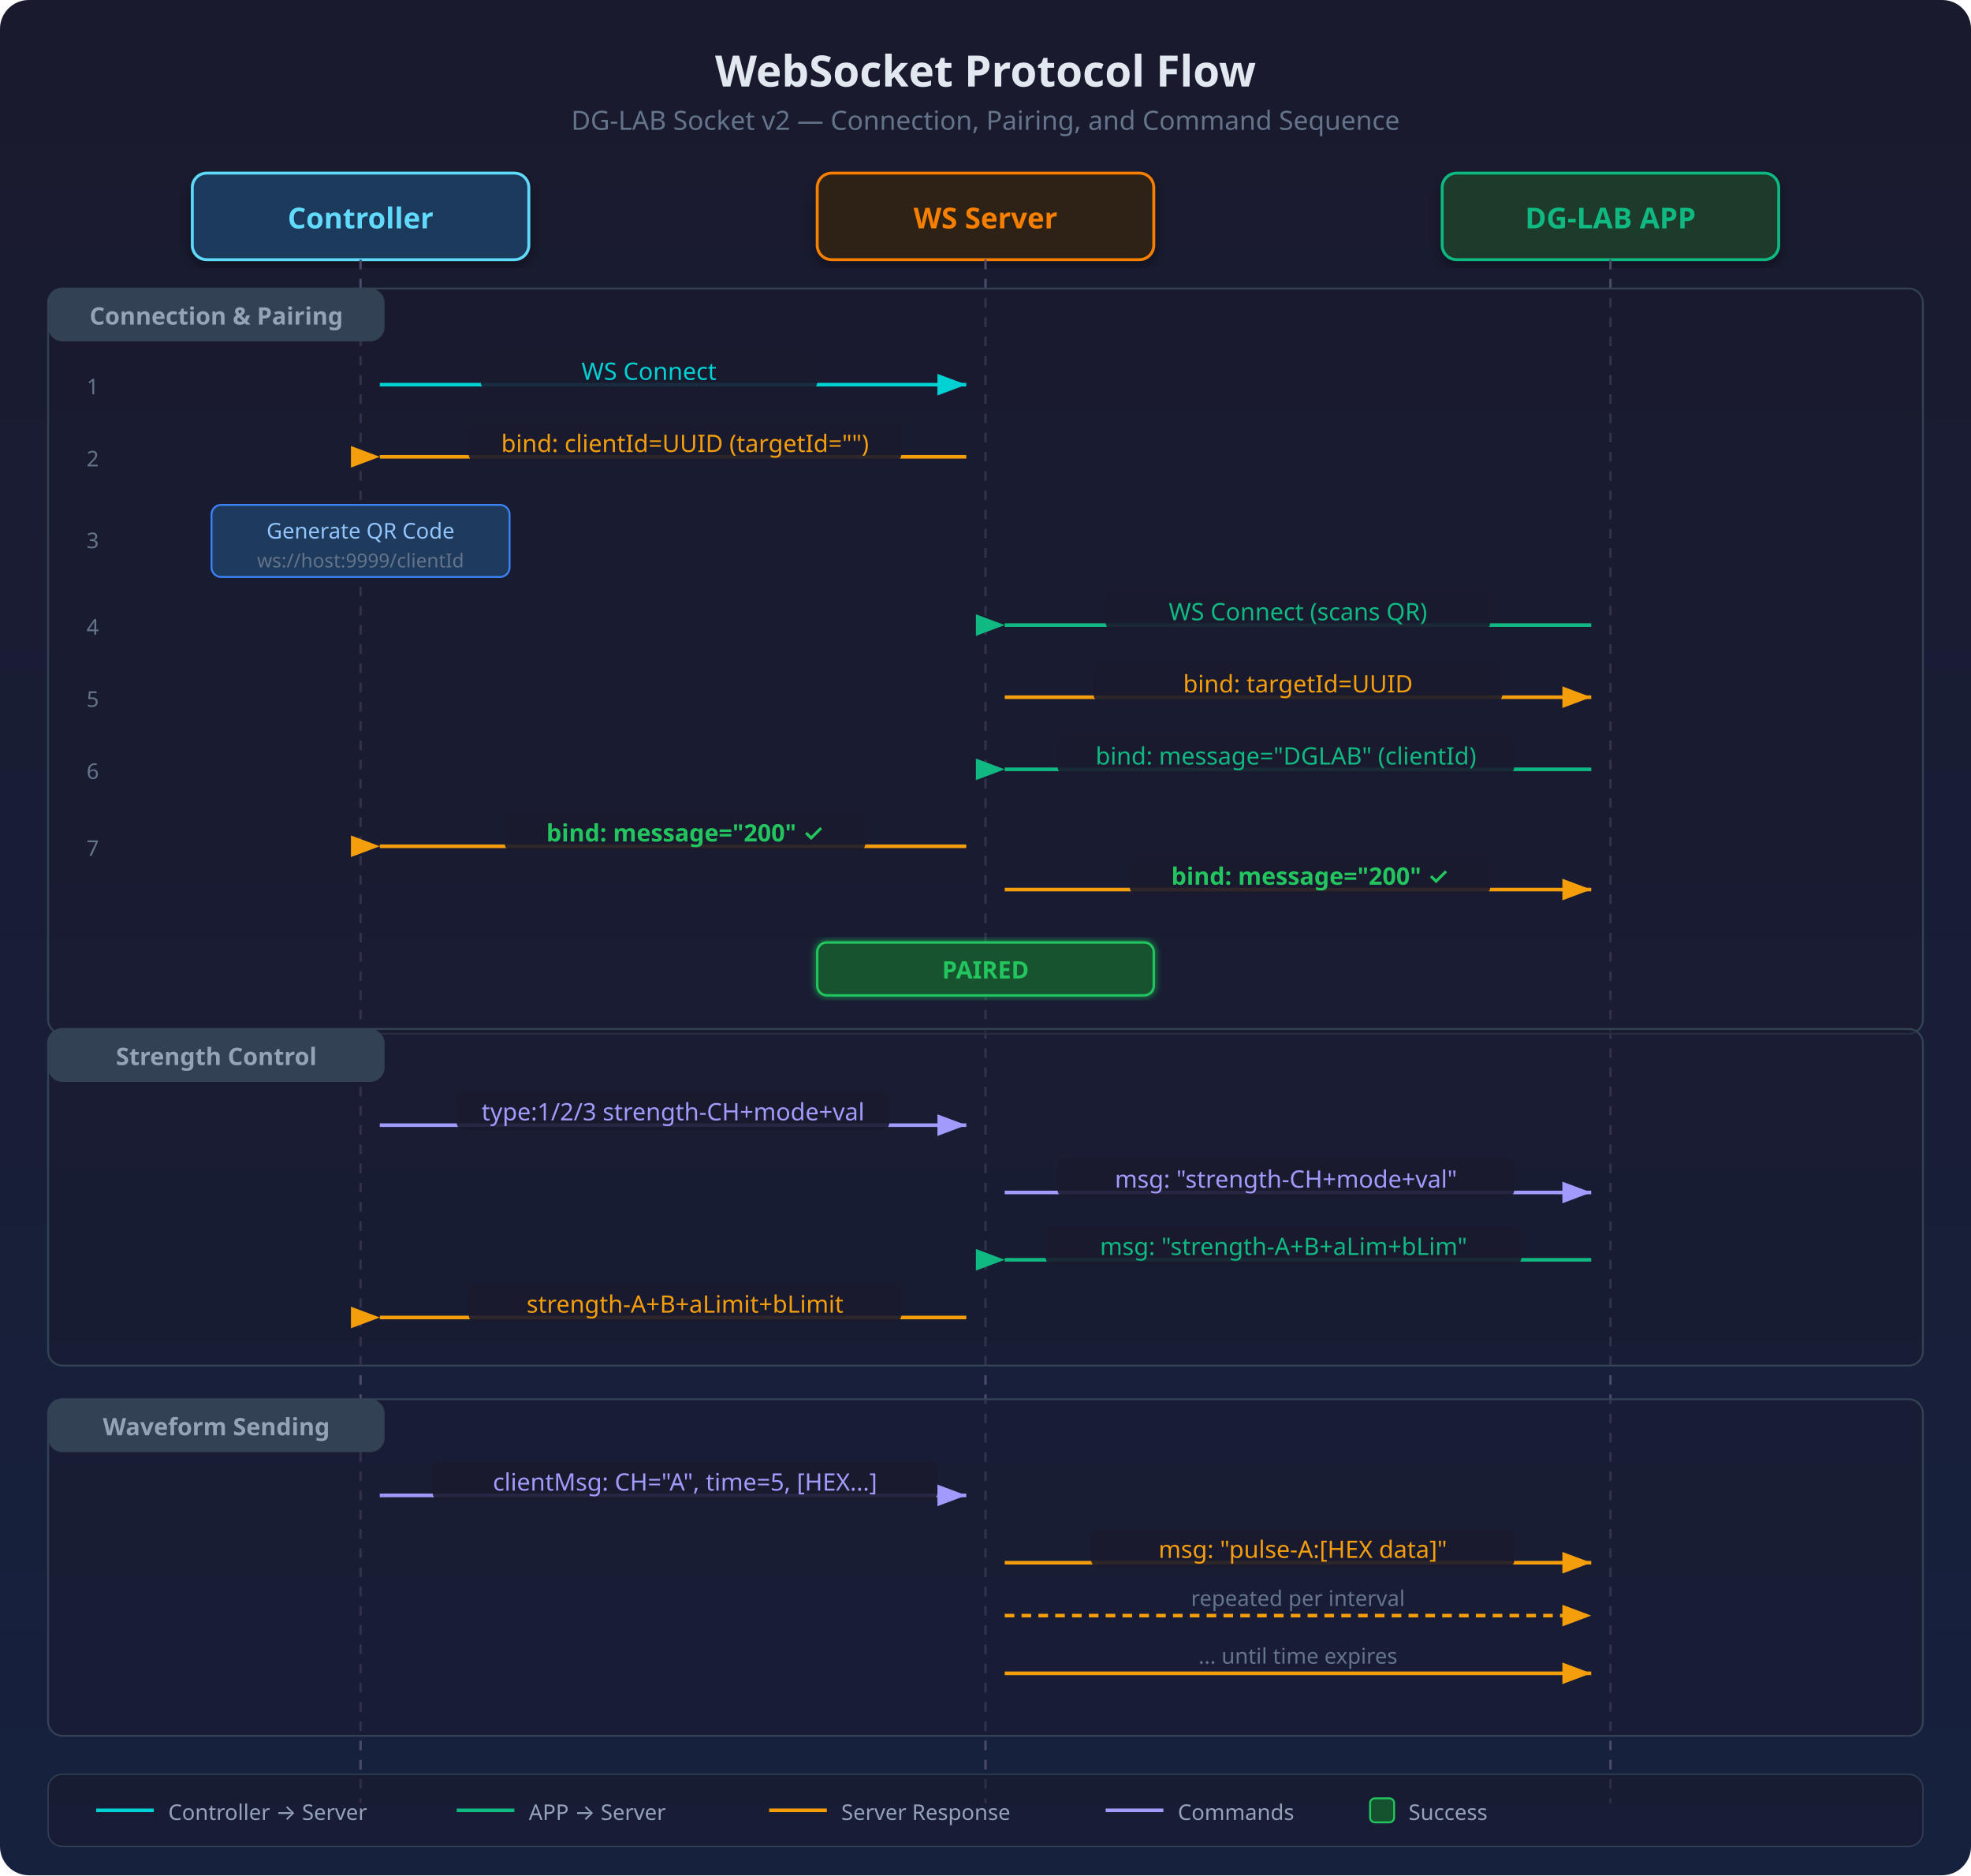
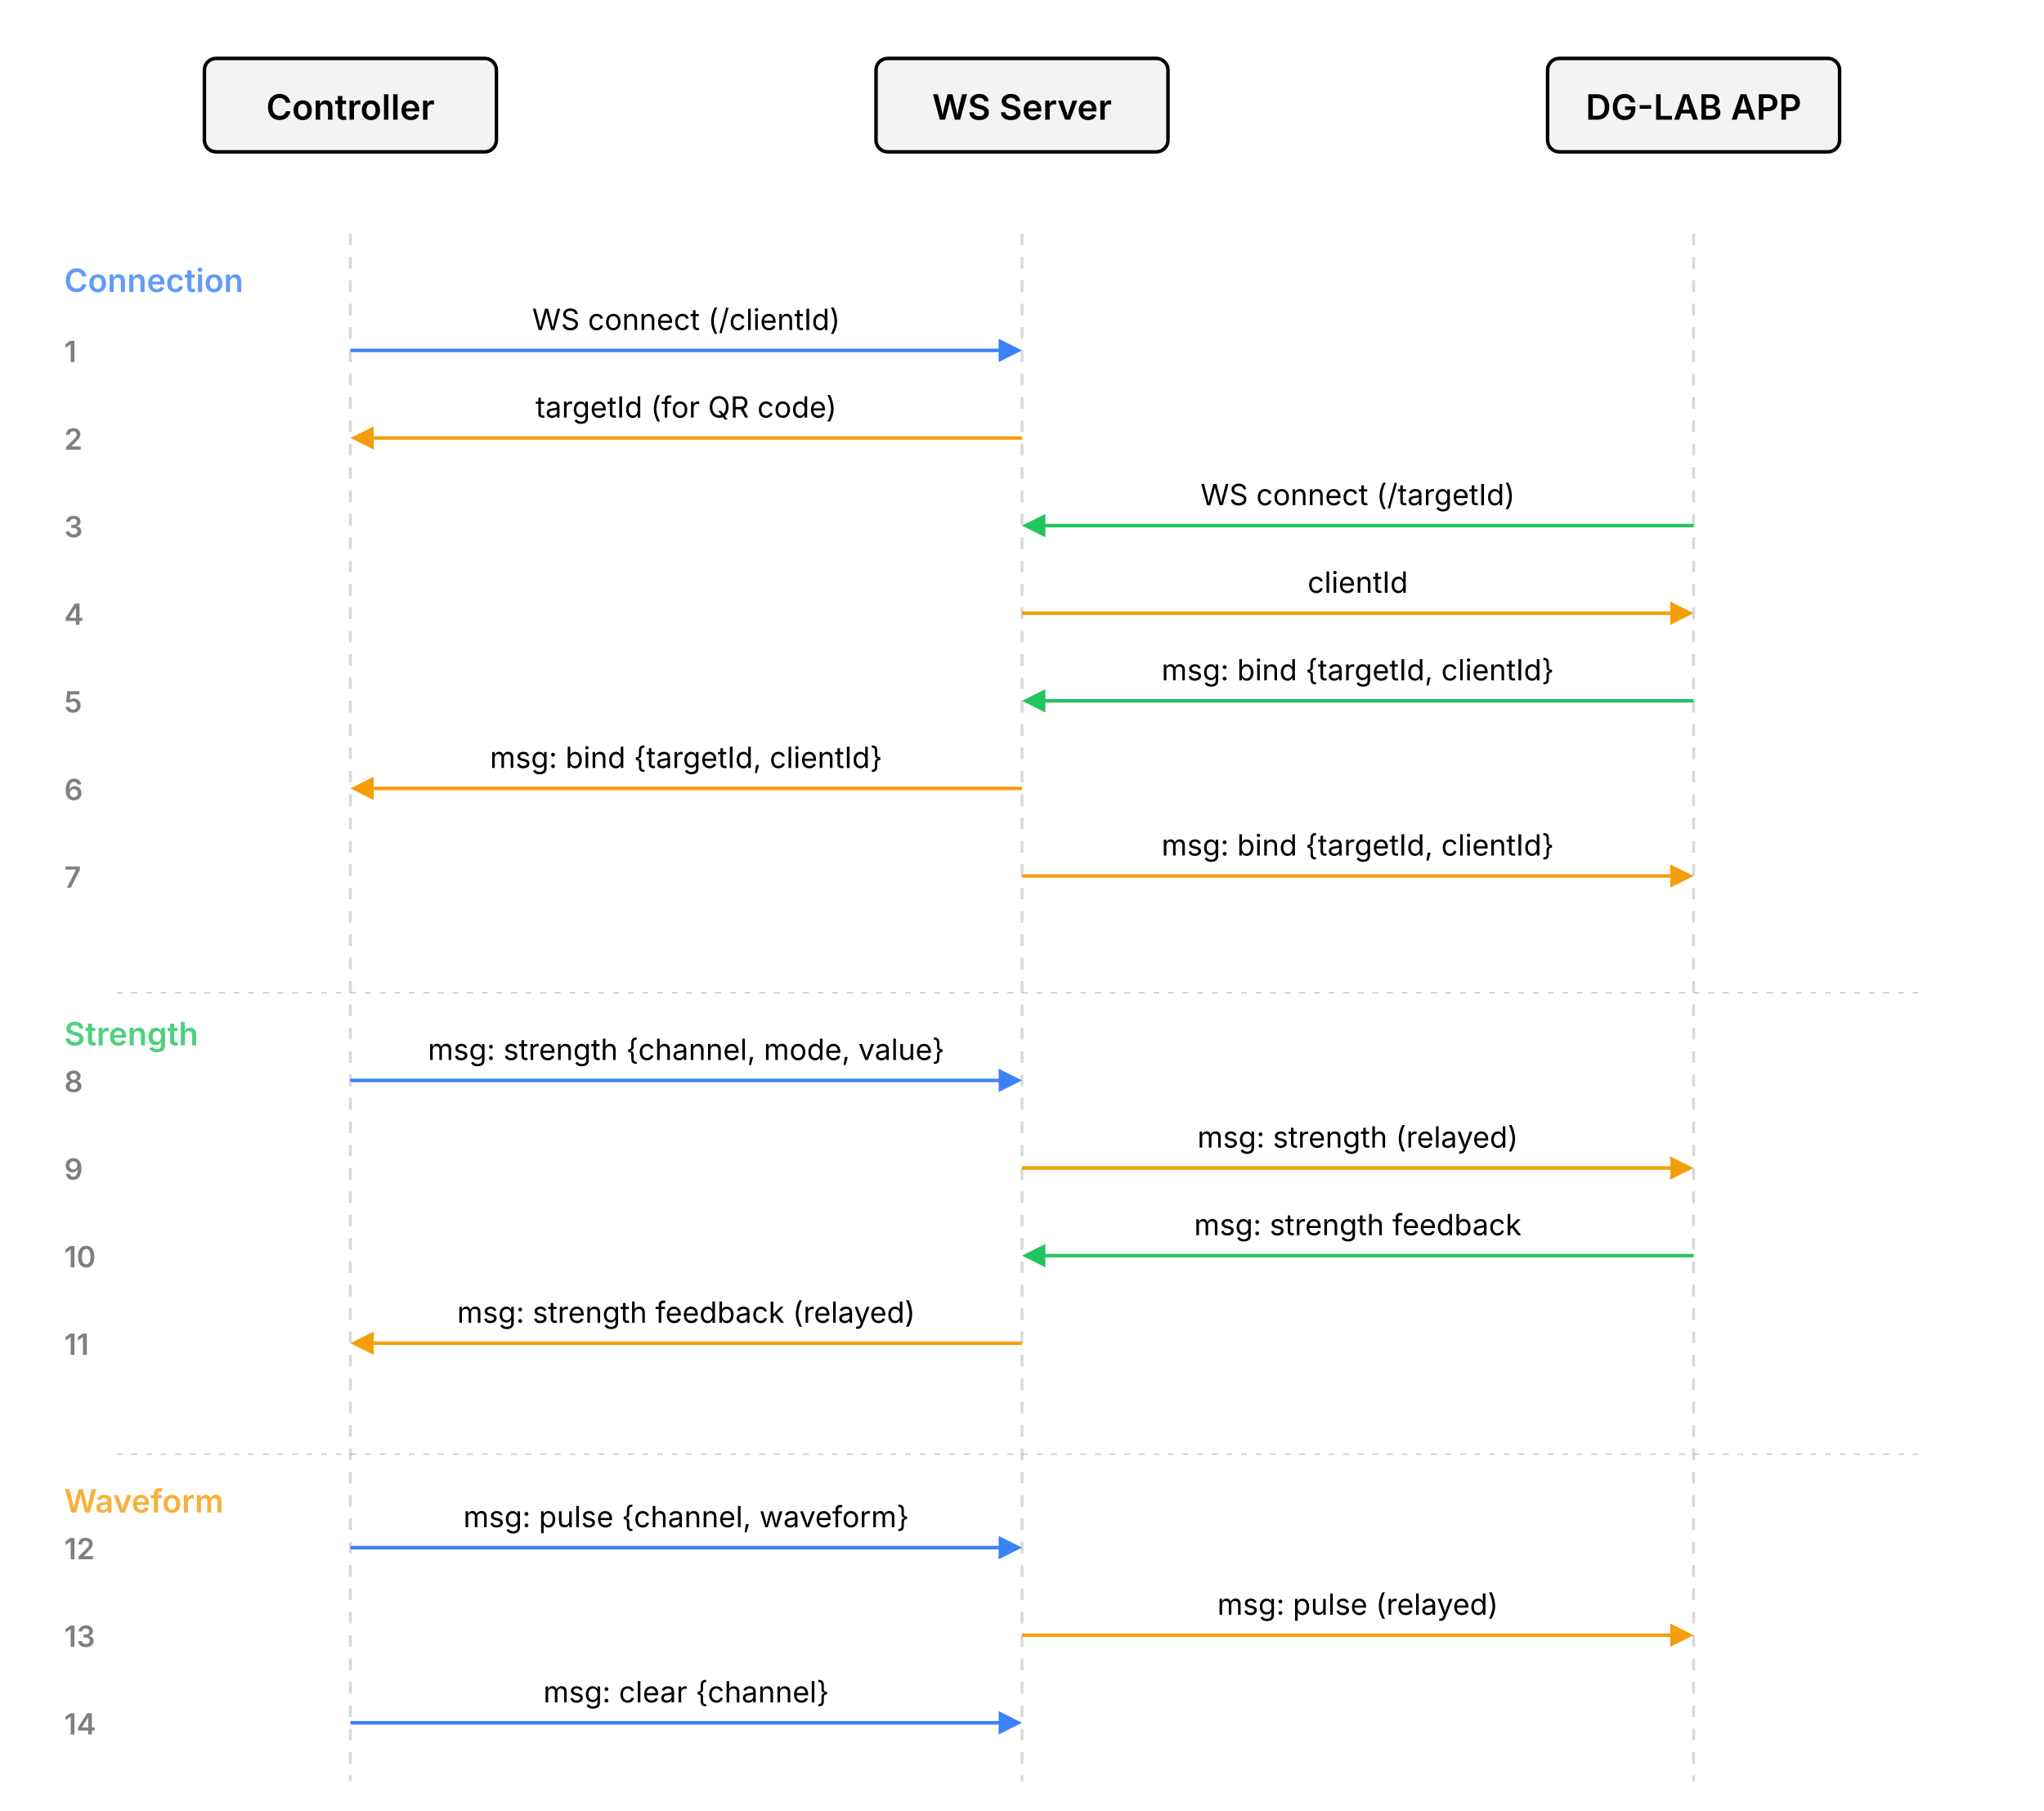
- <svg xmlns="http://www.w3.org/2000/svg" viewBox="0 0 820 780" font-family="'Segoe UI', system-ui, -apple-system, sans-serif">
-   <defs>
-     <linearGradient id="bgGrad" x1="0" y1="0" x2="0" y2="1">
-       <stop offset="0%" stop-color="#1a1a2e" />
-       <stop offset="100%" stop-color="#16213e" />
-     </linearGradient>
-     <filter id="shadow">
-       <feDropShadow dx="0" dy="2" stdDeviation="3" flood-color="#000" flood-opacity="0.4" />
-     </filter>
-     <filter id="glow">
-       <feGaussianBlur stdDeviation="1.5" result="blur" />
-       <feMerge>
-         <feMergeNode in="blur" />
-         <feMergeNode in="SourceGraphic" />
-       </feMerge>
-     </filter>
-     <marker id="arrowR" markerWidth="8" markerHeight="6" refX="8" refY="3" orient="auto">
-       <path d="M0,0 L8,3 L0,6" fill="#00d2d3" />
-     </marker>
-     <marker id="arrowL" markerWidth="8" markerHeight="6" refX="0" refY="3" orient="auto">
-       <path d="M8,0 L0,3 L8,6" fill="#10b981" />
-     </marker>
-     <marker id="arrowRGreen" markerWidth="8" markerHeight="6" refX="8" refY="3" orient="auto">
-       <path d="M0,0 L8,3 L0,6" fill="#10b981" />
-     </marker>
-     <marker id="arrowROrange" markerWidth="8" markerHeight="6" refX="8" refY="3" orient="auto">
-       <path d="M0,0 L8,3 L0,6" fill="#f59e0b" />
-     </marker>
-     <marker id="arrowLOrange" markerWidth="8" markerHeight="6" refX="0" refY="3" orient="auto">
-       <path d="M8,0 L0,3 L8,6" fill="#f59e0b" />
-     </marker>
-     <marker id="arrowRPurple" markerWidth="8" markerHeight="6" refX="8" refY="3" orient="auto">
-       <path d="M0,0 L8,3 L0,6" fill="#a29bfe" />
-     </marker>
-     <marker id="arrowLPurple" markerWidth="8" markerHeight="6" refX="0" refY="3" orient="auto">
-       <path d="M8,0 L0,3 L8,6" fill="#a29bfe" />
-     </marker>
-   </defs>
-   <rect width="820" height="780" fill="url(#bgGrad)" rx="12" />
-   <text x="410" y="36" text-anchor="middle" fill="#e2e8f0" font-size="18" font-weight="600">WebSocket Protocol Flow</text>
-   <text x="410" y="54" text-anchor="middle" fill="#64748b" font-size="11">DG-LAB Socket v2 — Connection, Pairing, and Command Sequence</text>
-   <rect x="80" y="72" width="140" height="36" rx="6" fill="#1a3a5c" stroke="#61dafb" stroke-width="1.2" filter="url(#shadow)" />
-   <text x="150" y="95" text-anchor="middle" fill="#61dafb" font-size="12" font-weight="600">Controller</text>
-   <rect x="340" y="72" width="140" height="36" rx="6" fill="#2d2014" stroke="#f77f00" stroke-width="1.2" filter="url(#shadow)" />
-   <text x="410" y="95" text-anchor="middle" fill="#f77f00" font-size="12" font-weight="600">WS Server</text>
-   <rect x="600" y="72" width="140" height="36" rx="6" fill="#1a3a2a" stroke="#10b981" stroke-width="1.2" filter="url(#shadow)" />
-   <text x="670" y="95" text-anchor="middle" fill="#10b981" font-size="12" font-weight="600">DG-LAB APP</text>
-   <line x1="150" y1="108" x2="150" y2="750" stroke="#4a4a6a" stroke-width="1" stroke-dasharray="4,4" />
-   <line x1="410" y1="108" x2="410" y2="750" stroke="#4a4a6a" stroke-width="1" stroke-dasharray="4,4" />
-   <line x1="670" y1="108" x2="670" y2="750" stroke="#4a4a6a" stroke-width="1" stroke-dasharray="4,4" />
-   <rect x="20" y="120" width="780" height="310" rx="6" fill="#1a1a2e" fill-opacity="0.5" stroke="#334155" stroke-width="0.8" />
-   <rect x="20" y="120" width="140" height="22" rx="6" fill="#334155" />
-   <text x="90" y="135" text-anchor="middle" fill="#94a3b8" font-size="10" font-weight="600">Connection &amp; Pairing</text>
-   <line x1="158" y1="160" x2="402" y2="160" stroke="#00d2d3" stroke-width="1.5" marker-end="url(#arrowR)" />
-   <rect x="200" y="146" width="140" height="16" rx="3" fill="#1a1a2e" fill-opacity="0.9" />
-   <text x="270" y="158" text-anchor="middle" fill="#00d2d3" font-size="10">WS Connect</text>
-   <text x="36" y="164" fill="#64748b" font-size="9">1</text>
-   <line x1="402" y1="190" x2="158" y2="190" stroke="#f59e0b" stroke-width="1.5" marker-end="url(#arrowLOrange)" />
-   <rect x="195" y="176" width="180" height="16" rx="3" fill="#1a1a2e" fill-opacity="0.9" />
-   <text x="285" y="188" text-anchor="middle" fill="#f59e0b" font-size="10">bind: clientId=UUID (targetId="")</text>
-   <text x="36" y="194" fill="#64748b" font-size="9">2</text>
-   <rect x="88" y="210" width="124" height="30" rx="4" fill="#1e3a5c" stroke="#3b82f6" stroke-width="0.8" />
-   <text x="150" y="224" text-anchor="middle" fill="#93c5fd" font-size="9">Generate QR Code</text>
-   <text x="150" y="236" text-anchor="middle" fill="#64748b" font-size="8">ws://host:9999/clientId</text>
-   <text x="36" y="228" fill="#64748b" font-size="9">3</text>
-   <line x1="662" y1="260" x2="418" y2="260" stroke="#10b981" stroke-width="1.5" marker-end="url(#arrowL)" />
-   <rect x="460" y="246" width="160" height="16" rx="3" fill="#1a1a2e" fill-opacity="0.9" />
-   <text x="540" y="258" text-anchor="middle" fill="#10b981" font-size="10">WS Connect (scans QR)</text>
-   <text x="36" y="264" fill="#64748b" font-size="9">4</text>
-   <line x1="418" y1="290" x2="662" y2="290" stroke="#f59e0b" stroke-width="1.5" marker-end="url(#arrowROrange)" />
-   <rect x="455" y="276" width="170" height="16" rx="3" fill="#1a1a2e" fill-opacity="0.9" />
-   <text x="540" y="288" text-anchor="middle" fill="#f59e0b" font-size="10">bind: targetId=UUID</text>
-   <text x="36" y="294" fill="#64748b" font-size="9">5</text>
-   <line x1="662" y1="320" x2="418" y2="320" stroke="#10b981" stroke-width="1.5" marker-end="url(#arrowL)" />
-   <rect x="440" y="306" width="190" height="16" rx="3" fill="#1a1a2e" fill-opacity="0.9" />
-   <text x="535" y="318" text-anchor="middle" fill="#10b981" font-size="10">bind: message="DGLAB" (clientId)</text>
-   <text x="36" y="324" fill="#64748b" font-size="9">6</text>
-   <line x1="402" y1="352" x2="158" y2="352" stroke="#f59e0b" stroke-width="1.5" marker-end="url(#arrowLOrange)" />
-   <rect x="210" y="338" width="150" height="16" rx="3" fill="#1a1a2e" fill-opacity="0.9" />
-   <text x="285" y="350" text-anchor="middle" fill="#22c55e" font-size="10" font-weight="600">bind: message="200" ✓</text>
-   <text x="36" y="356" fill="#64748b" font-size="9">7</text>
-   <line x1="418" y1="370" x2="662" y2="370" stroke="#f59e0b" stroke-width="1.5" marker-end="url(#arrowROrange)" />
-   <rect x="470" y="356" width="150" height="16" rx="3" fill="#1a1a2e" fill-opacity="0.9" />
-   <text x="545" y="368" text-anchor="middle" fill="#22c55e" font-size="10" font-weight="600">bind: message="200" ✓</text>
-   <rect x="340" y="392" width="140" height="22" rx="4" fill="#14532d" stroke="#22c55e" stroke-width="1" filter="url(#glow)" />
-   <text x="410" y="407" text-anchor="middle" fill="#22c55e" font-size="10" font-weight="600">PAIRED</text>
-   <rect x="20" y="428" width="780" height="140" rx="6" fill="#1a1a2e" fill-opacity="0.5" stroke="#334155" stroke-width="0.8" />
-   <rect x="20" y="428" width="140" height="22" rx="6" fill="#334155" />
-   <text x="90" y="443" text-anchor="middle" fill="#94a3b8" font-size="10" font-weight="600">Strength Control</text>
-   <line x1="158" y1="468" x2="402" y2="468" stroke="#a29bfe" stroke-width="1.5" marker-end="url(#arrowRPurple)" />
-   <rect x="190" y="454" width="180" height="16" rx="3" fill="#1a1a2e" fill-opacity="0.9" />
-   <text x="280" y="466" text-anchor="middle" fill="#a29bfe" font-size="10">type:1/2/3 strength-CH+mode+val</text>
-   <line x1="418" y1="496" x2="662" y2="496" stroke="#a29bfe" stroke-width="1.5" marker-end="url(#arrowRPurple)" />
-   <rect x="440" y="482" width="190" height="16" rx="3" fill="#1a1a2e" fill-opacity="0.9" />
-   <text x="535" y="494" text-anchor="middle" fill="#a29bfe" font-size="10">msg: "strength-CH+mode+val"</text>
-   <line x1="662" y1="524" x2="418" y2="524" stroke="#10b981" stroke-width="1.5" marker-end="url(#arrowL)" />
-   <rect x="435" y="510" width="198" height="16" rx="3" fill="#1a1a2e" fill-opacity="0.9" />
-   <text x="534" y="522" text-anchor="middle" fill="#10b981" font-size="10">msg: "strength-A+B+aLim+bLim"</text>
-   <line x1="402" y1="548" x2="158" y2="548" stroke="#f59e0b" stroke-width="1.5" marker-end="url(#arrowLOrange)" />
-   <rect x="195" y="534" width="180" height="16" rx="3" fill="#1a1a2e" fill-opacity="0.9" />
-   <text x="285" y="546" text-anchor="middle" fill="#f59e0b" font-size="10">strength-A+B+aLimit+bLimit</text>
-   <rect x="20" y="582" width="780" height="140" rx="6" fill="#1a1a2e" fill-opacity="0.5" stroke="#334155" stroke-width="0.8" />
-   <rect x="20" y="582" width="140" height="22" rx="6" fill="#334155" />
-   <text x="90" y="597" text-anchor="middle" fill="#94a3b8" font-size="10" font-weight="600">Waveform Sending</text>
-   <line x1="158" y1="622" x2="402" y2="622" stroke="#a29bfe" stroke-width="1.5" marker-end="url(#arrowRPurple)" />
-   <rect x="180" y="608" width="210" height="16" rx="3" fill="#1a1a2e" fill-opacity="0.9" />
-   <text x="285" y="620" text-anchor="middle" fill="#a29bfe" font-size="10">clientMsg: CH="A", time=5, [HEX...]</text>
-   <line x1="418" y1="650" x2="662" y2="650" stroke="#f59e0b" stroke-width="1.5" marker-end="url(#arrowROrange)" />
-   <rect x="454" y="636" width="176" height="16" rx="3" fill="#1a1a2e" fill-opacity="0.9" />
-   <text x="542" y="648" text-anchor="middle" fill="#f59e0b" font-size="10">msg: "pulse-A:[HEX data]"</text>
-   <line x1="418" y1="672" x2="662" y2="672" stroke="#f59e0b" stroke-width="1.5" stroke-dasharray="4,3" marker-end="url(#arrowROrange)" />
-   <text x="540" y="668" text-anchor="middle" fill="#64748b" font-size="9">repeated per interval</text>
-   <line x1="418" y1="696" x2="662" y2="696" stroke="#f59e0b" stroke-width="1.5" marker-end="url(#arrowROrange)" />
-   <text x="540" y="692" text-anchor="middle" fill="#64748b" font-size="9">... until time expires</text>
-   <rect x="20" y="738" width="780" height="30" rx="6" fill="#1a1a2e" fill-opacity="0.6" stroke="#334155" stroke-width="0.5" />
-   <line x1="40" y1="753" x2="64" y2="753" stroke="#00d2d3" stroke-width="1.5" />
-   <text x="70" y="757" fill="#94a3b8" font-size="9">Controller → Server</text>
-   <line x1="190" y1="753" x2="214" y2="753" stroke="#10b981" stroke-width="1.5" />
-   <text x="220" y="757" fill="#94a3b8" font-size="9">APP → Server</text>
-   <line x1="320" y1="753" x2="344" y2="753" stroke="#f59e0b" stroke-width="1.5" />
-   <text x="350" y="757" fill="#94a3b8" font-size="9">Server Response</text>
-   <line x1="460" y1="753" x2="484" y2="753" stroke="#a29bfe" stroke-width="1.5" />
-   <text x="490" y="757" fill="#94a3b8" font-size="9">Commands</text>
-   <rect x="570" y="748" width="10" height="10" rx="2" fill="#14532d" stroke="#22c55e" stroke-width="0.8" />
-   <text x="586" y="757" fill="#94a3b8" font-size="9">Success</text>
+ <svg xmlns="http://www.w3.org/2000/svg" viewBox="0 0 700 620" font-family="system-ui, -apple-system, sans-serif" font-size="13">
+   <rect x="70" y="20" width="100" height="32" rx="4" stroke="currentColor" stroke-width="1.2" fill="currentColor" fill-opacity="0.05" />
+   <text x="120" y="41" text-anchor="middle" font-size="12" font-weight="600" fill="currentColor">Controller</text>
+   <rect x="300" y="20" width="100" height="32" rx="4" stroke="currentColor" stroke-width="1.2" fill="currentColor" fill-opacity="0.05" />
+   <text x="350" y="41" text-anchor="middle" font-size="12" font-weight="600" fill="currentColor">WS Server</text>
+   <rect x="530" y="20" width="100" height="32" rx="4" stroke="currentColor" stroke-width="1.2" fill="currentColor" fill-opacity="0.05" />
+   <text x="580" y="41" text-anchor="middle" font-size="12" font-weight="600" fill="currentColor">DG-LAB APP</text>
+   <line x1="120" y1="80" x2="120" y2="610" stroke="currentColor" stroke-width="1" stroke-dasharray="4,4" opacity="0.15" />
+   <line x1="350" y1="80" x2="350" y2="610" stroke="currentColor" stroke-width="1" stroke-dasharray="4,4" opacity="0.15" />
+   <line x1="580" y1="80" x2="580" y2="610" stroke="currentColor" stroke-width="1" stroke-dasharray="4,4" opacity="0.15" />
+   <text x="22" y="100" font-size="11" font-weight="600" fill="#3b82f6" opacity="0.8">Connection</text>
+   <line x1="40" y1="340" x2="660" y2="340" stroke="currentColor" stroke-width="0.5" stroke-dasharray="2,3" opacity="0.2" />
+   <text x="22" y="358" font-size="11" font-weight="600" fill="#22c55e" opacity="0.8">Strength</text>
+   <line x1="40" y1="498" x2="660" y2="498" stroke="currentColor" stroke-width="0.5" stroke-dasharray="2,3" opacity="0.2" />
+   <text x="22" y="518" font-size="11" font-weight="600" fill="#f59e0b" opacity="0.8">Waveform</text>
+   <line x1="120" y1="120" x2="346" y2="120" stroke="#3b82f6" stroke-width="1.2" />
+   <polygon points="350,120 342,116 342,124" fill="#3b82f6" />
+   <text x="235" y="113" text-anchor="middle" font-size="10" fill="currentColor">WS connect (/clientId)</text>
+   <text x="22" y="124" font-size="10" font-weight="600" fill="currentColor" opacity="0.5">1</text>
+   <line x1="350" y1="150" x2="124" y2="150" stroke="#f59e0b" stroke-width="1.2" />
+   <polygon points="120,150 128,146 128,154" fill="#f59e0b" />
+   <text x="235" y="143" text-anchor="middle" font-size="10" fill="currentColor">targetId (for QR code)</text>
+   <text x="22" y="154" font-size="10" font-weight="600" fill="currentColor" opacity="0.5">2</text>
+   <line x1="580" y1="180" x2="354" y2="180" stroke="#22c55e" stroke-width="1.2" />
+   <polygon points="350,180 358,176 358,184" fill="#22c55e" />
+   <text x="465" y="173" text-anchor="middle" font-size="10" fill="currentColor">WS connect (/targetId)</text>
+   <text x="22" y="184" font-size="10" font-weight="600" fill="currentColor" opacity="0.5">3</text>
+   <line x1="350" y1="210" x2="576" y2="210" stroke="#f59e0b" stroke-width="1.2" />
+   <polygon points="580,210 572,206 572,214" fill="#f59e0b" />
+   <text x="465" y="203" text-anchor="middle" font-size="10" fill="currentColor">clientId</text>
+   <text x="22" y="214" font-size="10" font-weight="600" fill="currentColor" opacity="0.5">4</text>
+   <line x1="580" y1="240" x2="354" y2="240" stroke="#22c55e" stroke-width="1.2" />
+   <polygon points="350,240 358,236 358,244" fill="#22c55e" />
+   <text x="465" y="233" text-anchor="middle" font-size="10" fill="currentColor">msg: bind {targetId, clientId}</text>
+   <text x="22" y="244" font-size="10" font-weight="600" fill="currentColor" opacity="0.5">5</text>
+   <line x1="350" y1="270" x2="124" y2="270" stroke="#f59e0b" stroke-width="1.2" />
+   <polygon points="120,270 128,266 128,274" fill="#f59e0b" />
+   <text x="235" y="263" text-anchor="middle" font-size="10" fill="currentColor">msg: bind {targetId, clientId}</text>
+   <text x="22" y="274" font-size="10" font-weight="600" fill="currentColor" opacity="0.5">6</text>
+   <line x1="350" y1="300" x2="576" y2="300" stroke="#f59e0b" stroke-width="1.2" />
+   <polygon points="580,300 572,296 572,304" fill="#f59e0b" />
+   <text x="465" y="293" text-anchor="middle" font-size="10" fill="currentColor">msg: bind {targetId, clientId}</text>
+   <text x="22" y="304" font-size="10" font-weight="600" fill="currentColor" opacity="0.5">7</text>
+   <line x1="120" y1="370" x2="346" y2="370" stroke="#3b82f6" stroke-width="1.2" />
+   <polygon points="350,370 342,366 342,374" fill="#3b82f6" />
+   <text x="235" y="363" text-anchor="middle" font-size="10" fill="currentColor">msg: strength {channel, mode, value}</text>
+   <text x="22" y="374" font-size="10" font-weight="600" fill="currentColor" opacity="0.5">8</text>
+   <line x1="350" y1="400" x2="576" y2="400" stroke="#f59e0b" stroke-width="1.2" />
+   <polygon points="580,400 572,396 572,404" fill="#f59e0b" />
+   <text x="465" y="393" text-anchor="middle" font-size="10" fill="currentColor">msg: strength (relayed)</text>
+   <text x="22" y="404" font-size="10" font-weight="600" fill="currentColor" opacity="0.5">9</text>
+   <line x1="580" y1="430" x2="354" y2="430" stroke="#22c55e" stroke-width="1.2" />
+   <polygon points="350,430 358,426 358,434" fill="#22c55e" />
+   <text x="465" y="423" text-anchor="middle" font-size="10" fill="currentColor">msg: strength feedback</text>
+   <text x="22" y="434" font-size="10" font-weight="600" fill="currentColor" opacity="0.5">10</text>
+   <line x1="350" y1="460" x2="124" y2="460" stroke="#f59e0b" stroke-width="1.2" />
+   <polygon points="120,460 128,456 128,464" fill="#f59e0b" />
+   <text x="235" y="453" text-anchor="middle" font-size="10" fill="currentColor">msg: strength feedback (relayed)</text>
+   <text x="22" y="464" font-size="10" font-weight="600" fill="currentColor" opacity="0.5">11</text>
+   <line x1="120" y1="530" x2="346" y2="530" stroke="#3b82f6" stroke-width="1.2" />
+   <polygon points="350,530 342,526 342,534" fill="#3b82f6" />
+   <text x="235" y="523" text-anchor="middle" font-size="10" fill="currentColor">msg: pulse {channel, waveform}</text>
+   <text x="22" y="534" font-size="10" font-weight="600" fill="currentColor" opacity="0.5">12</text>
+   <line x1="350" y1="560" x2="576" y2="560" stroke="#f59e0b" stroke-width="1.2" />
+   <polygon points="580,560 572,556 572,564" fill="#f59e0b" />
+   <text x="465" y="553" text-anchor="middle" font-size="10" fill="currentColor">msg: pulse (relayed)</text>
+   <text x="22" y="564" font-size="10" font-weight="600" fill="currentColor" opacity="0.5">13</text>
+   <line x1="120" y1="590" x2="346" y2="590" stroke="#3b82f6" stroke-width="1.2" />
+   <polygon points="350,590 342,586 342,594" fill="#3b82f6" />
+   <text x="235" y="583" text-anchor="middle" font-size="10" fill="currentColor">msg: clear {channel}</text>
+   <text x="22" y="594" font-size="10" font-weight="600" fill="currentColor" opacity="0.5">14</text>
</svg>
